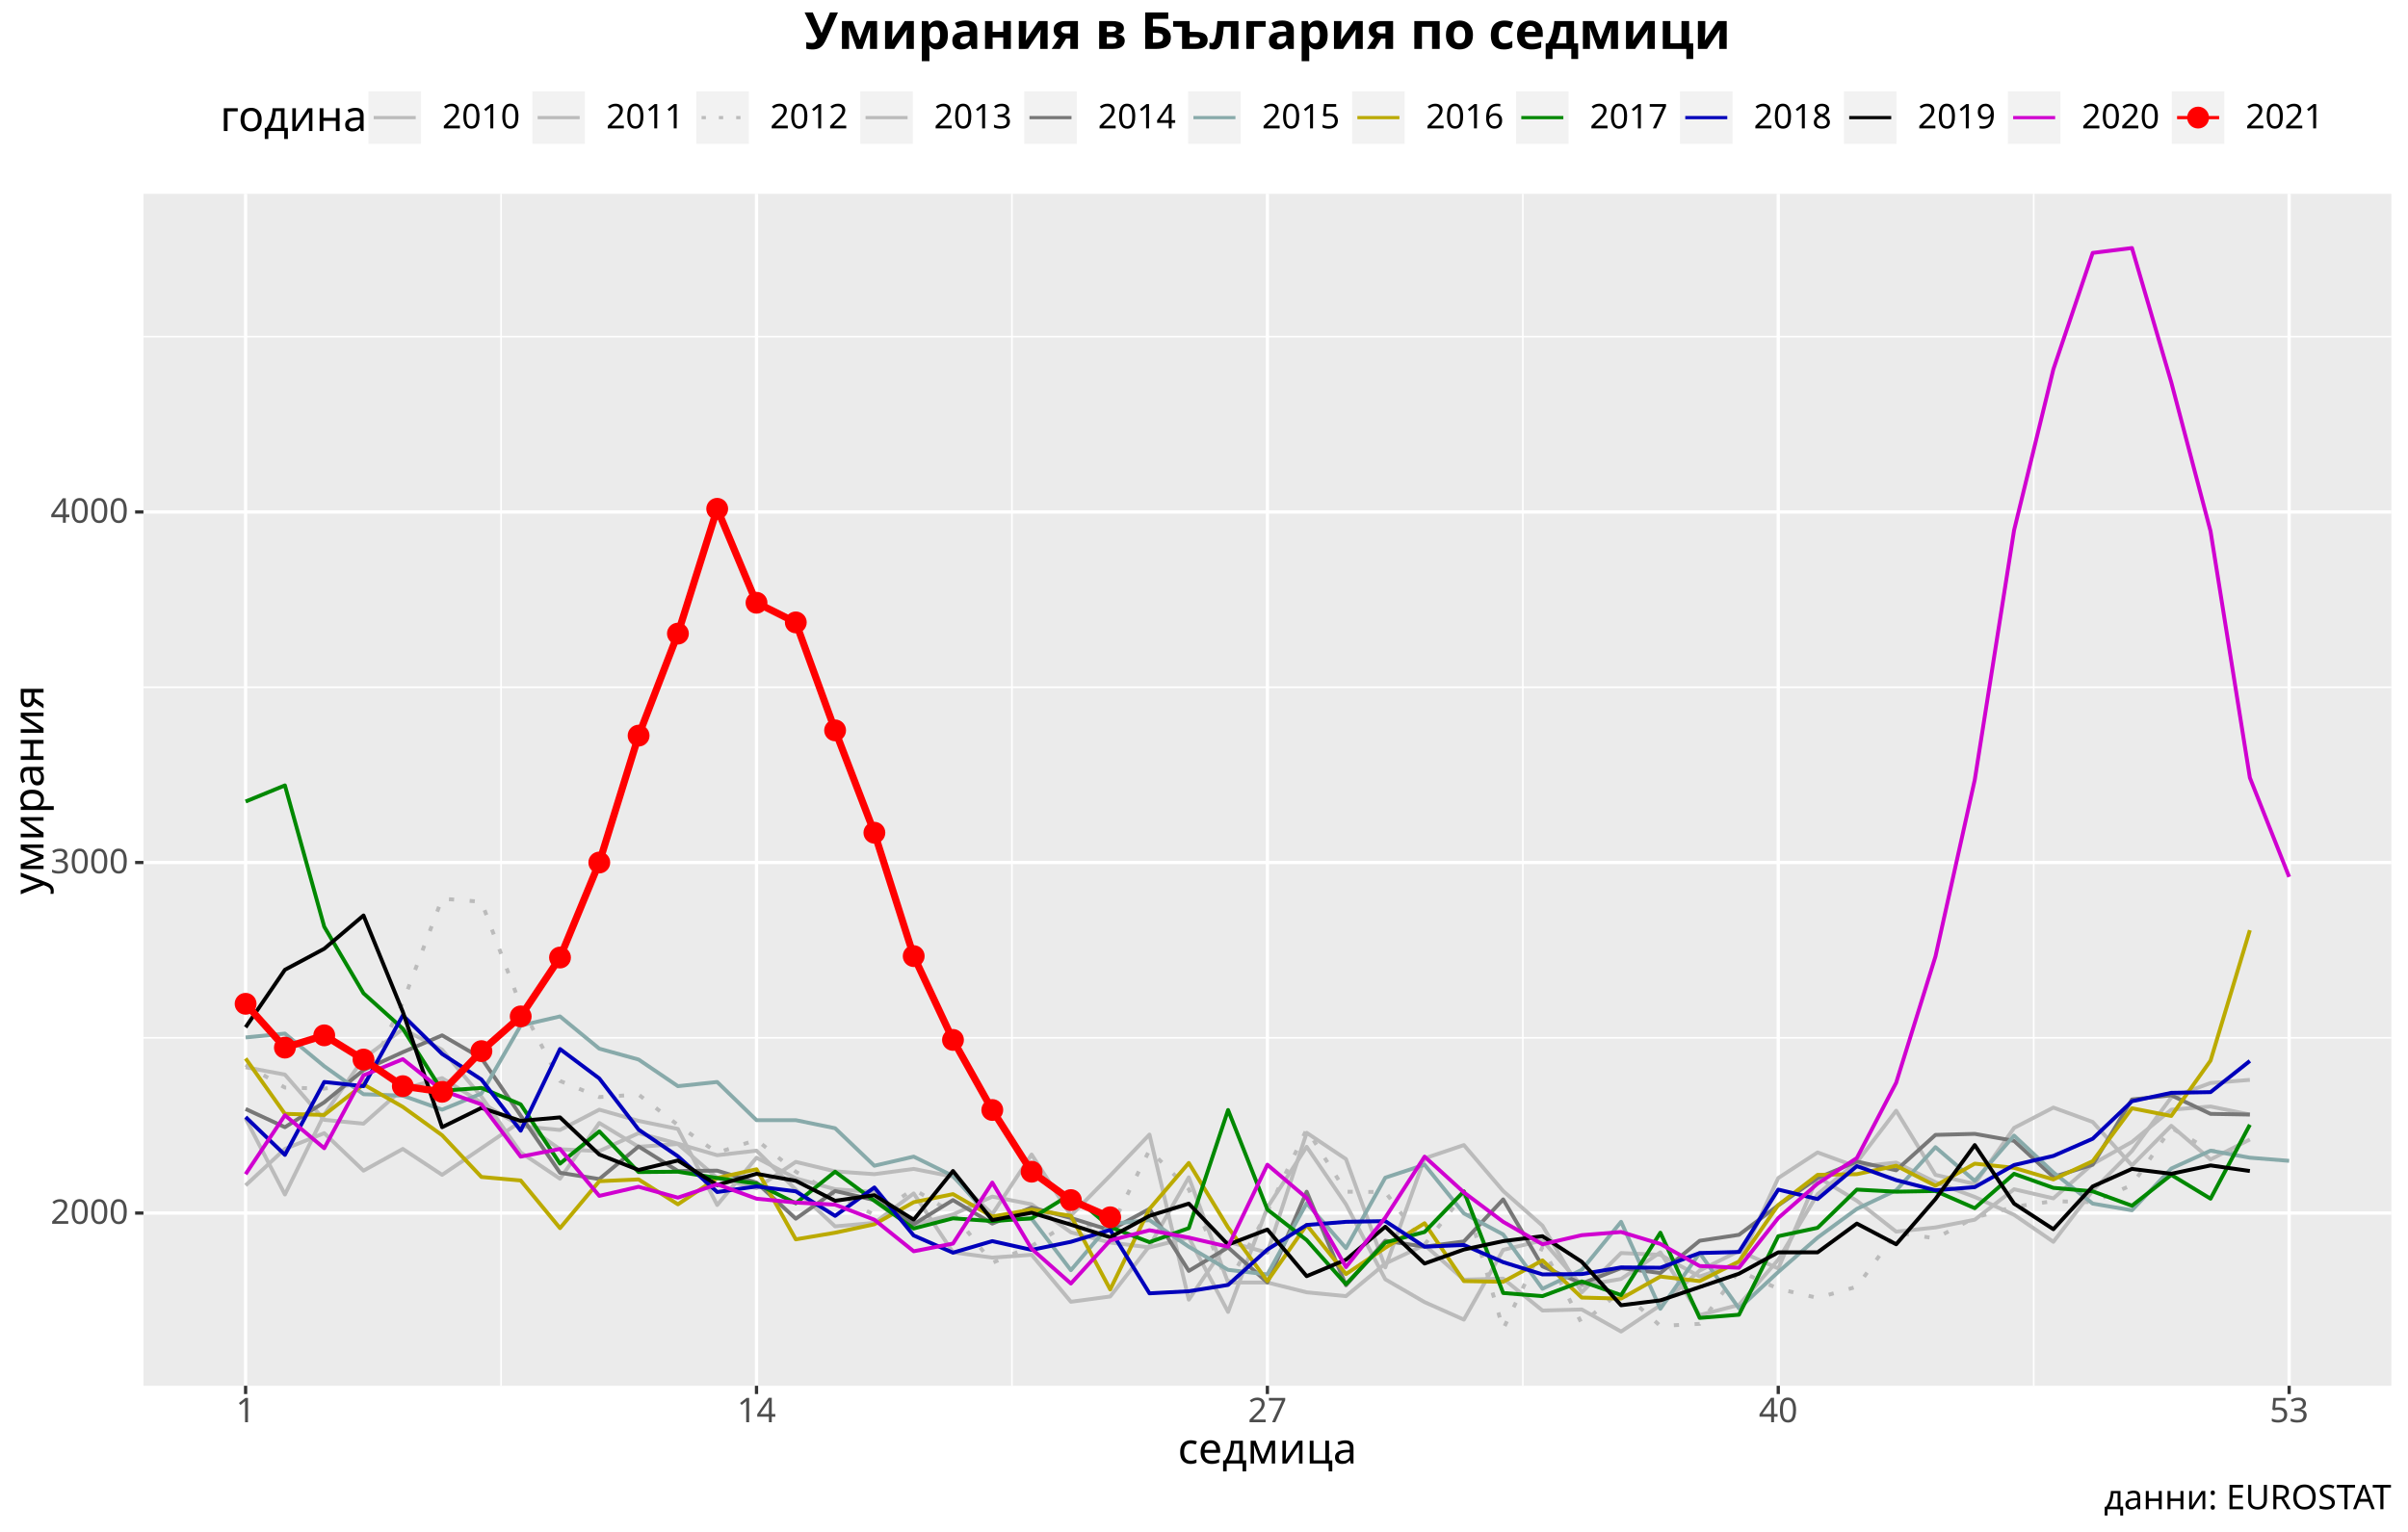
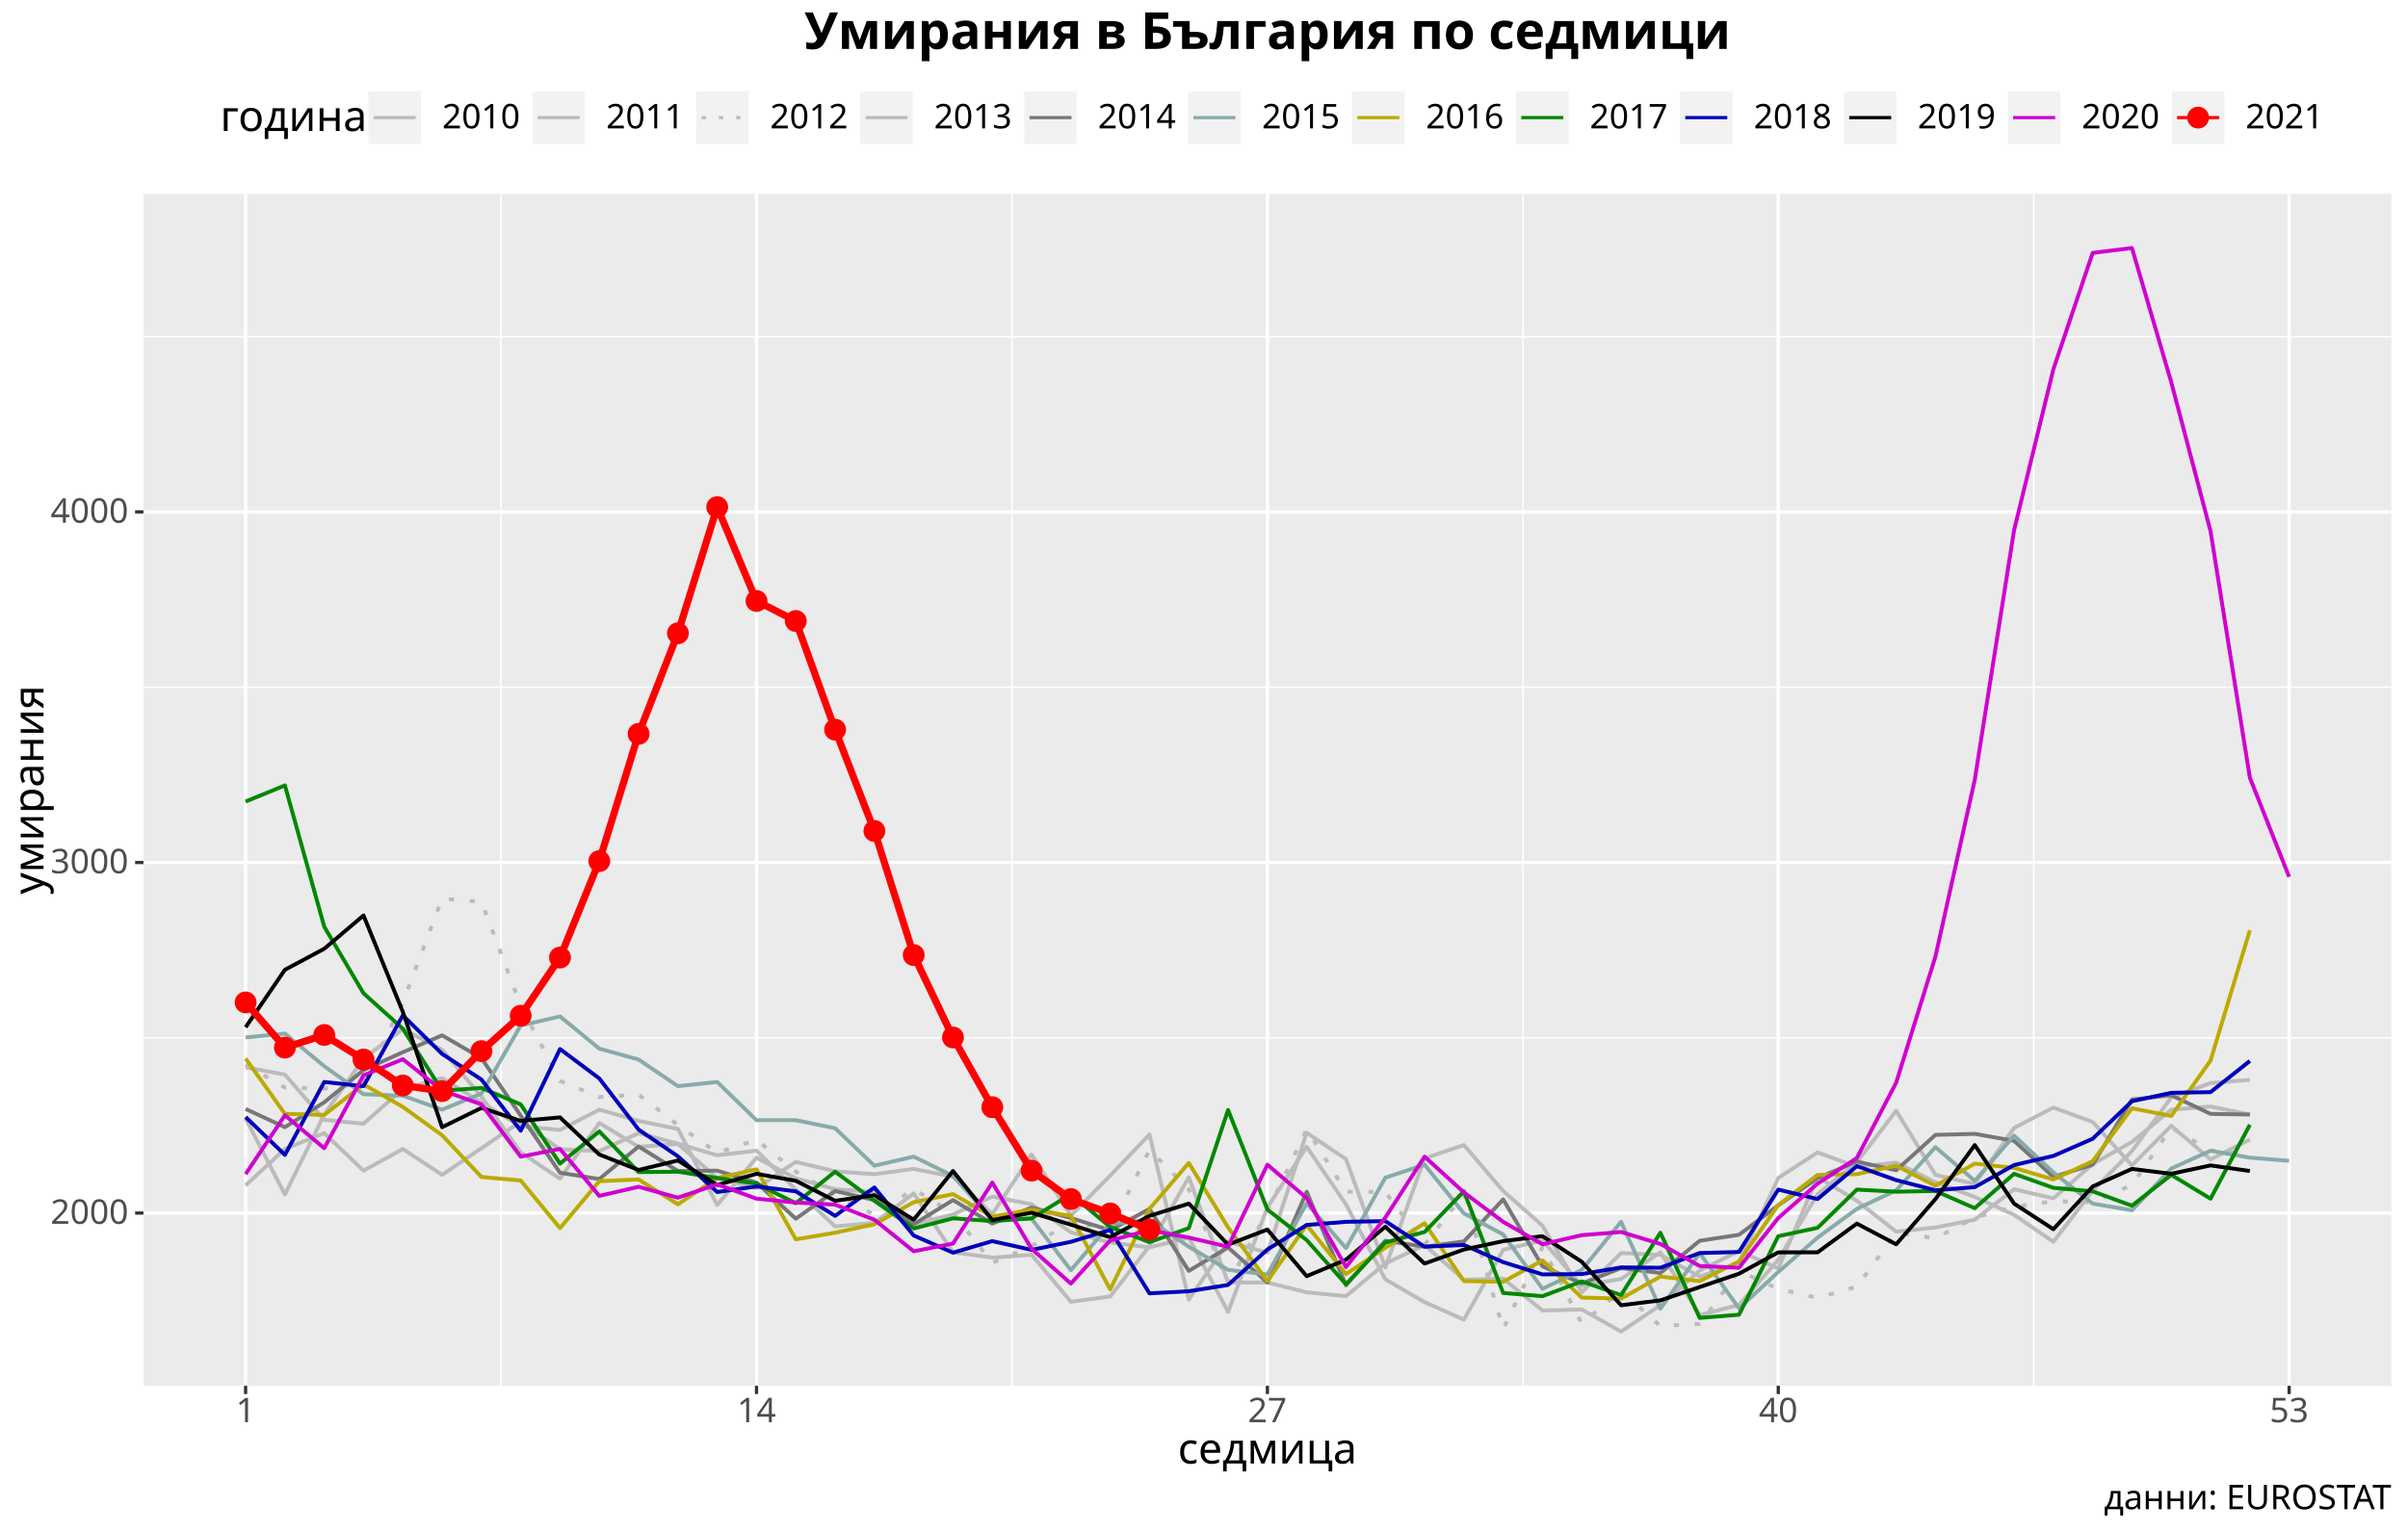
<svg xmlns="http://www.w3.org/2000/svg" class="svglite" viewBox="0 0 792.00 504.00">
  <defs>
    <style type="text/css">
    .svglite line, .svglite polyline, .svglite polygon, .svglite path, .svglite rect, .svglite circle {
      fill: none;
      stroke: #000000;
      stroke-linecap: round;
      stroke-linejoin: round;
      stroke-miterlimit: 10.00;
    }
  </style>
  </defs>
  <rect width="100%" height="100%" style="stroke: none; fill: #FFFFFF;" />
  <defs>
    <clipPath id="cpMC4wMHw3OTIuMDB8MC4wMHw1MDQuMDA=">
      <rect x="0.00" y="0.00" width="792.00" height="504.00" />
    </clipPath>
  </defs>
  <g clip-path="url(#cpMC4wMHw3OTIuMDB8MC4wMHw1MDQuMDA=)">
    <rect x="-0" y="-0" width="792.00" height="504.00" style="stroke-width: 1.07; stroke: #FFFFFF; fill: #FFFFFF;" />
  </g>
  <defs>
    <clipPath id="cpNDcuMTh8Nzg2LjUyfDYzLjc3fDQ1NS45MQ==">
      <rect x="47.18" y="63.77" width="739.34" height="392.14" />
    </clipPath>
  </defs>
  <g clip-path="url(#cpNDcuMTh8Nzg2LjUyfDYzLjc3fDQ1NS45MQ==)">
    <rect x="47.18" y="63.77" width="739.34" height="392.14" style="stroke-width: 1.07; stroke: none; fill: #EBEBEB;" />
    <polyline points="47.18,341.44 786.52,341.44 " style="stroke-width: 0.53; stroke: #FFFFFF; stroke-linecap: butt;" />
    <polyline points="47.18,226.11 786.52,226.11 " style="stroke-width: 0.53; stroke: #FFFFFF; stroke-linecap: butt;" />
    <polyline points="47.18,110.77 786.52,110.77 " style="stroke-width: 0.53; stroke: #FFFFFF; stroke-linecap: butt;" />
    <polyline points="164.80,455.91 164.80,63.77 " style="stroke-width: 0.53; stroke: #FFFFFF; stroke-linecap: butt;" />
    <polyline points="332.83,455.91 332.83,63.77 " style="stroke-width: 0.53; stroke: #FFFFFF; stroke-linecap: butt;" />
    <polyline points="500.87,455.91 500.87,63.77 " style="stroke-width: 0.53; stroke: #FFFFFF; stroke-linecap: butt;" />
    <polyline points="668.90,455.91 668.90,63.77 " style="stroke-width: 0.53; stroke: #FFFFFF; stroke-linecap: butt;" />
    <polyline points="47.18,399.10 786.52,399.10 " style="stroke-width: 1.07; stroke: #FFFFFF; stroke-linecap: butt;" />
    <polyline points="47.18,283.77 786.52,283.77 " style="stroke-width: 1.07; stroke: #FFFFFF; stroke-linecap: butt;" />
    <polyline points="47.18,168.44 786.52,168.44 " style="stroke-width: 1.07; stroke: #FFFFFF; stroke-linecap: butt;" />
    <polyline points="80.78,455.91 80.78,63.77 " style="stroke-width: 1.07; stroke: #FFFFFF; stroke-linecap: butt;" />
    <polyline points="248.82,455.91 248.82,63.77 " style="stroke-width: 1.07; stroke: #FFFFFF; stroke-linecap: butt;" />
    <polyline points="416.85,455.91 416.85,63.77 " style="stroke-width: 1.07; stroke: #FFFFFF; stroke-linecap: butt;" />
    <polyline points="584.88,455.91 584.88,63.77 " style="stroke-width: 1.07; stroke: #FFFFFF; stroke-linecap: butt;" />
    <polyline points="752.91,455.91 752.91,63.77 " style="stroke-width: 1.07; stroke: #FFFFFF; stroke-linecap: butt;" />
    <polyline points="80.78,367.96 93.71,392.99 106.64,366.69 119.56,348.24 132.49,338.55 145.41,345.36 158.34,360.81 171.26,379.15 184.19,387.80 197.11,369.46 210.04,377.30 222.97,376.38 235.89,387.57 248.82,390.91 261.74,382.26 274.67,385.38 287.59,386.30 300.52,384.57 313.44,387.11 326.37,399.45 339.30,379.84 352.22,399.91 365.15,386.76 378.07,373.27 391.00,427.59 403.92,408.56 416.85,412.13 429.77,372.69 442.70,381.34 455.63,416.98 468.55,381.11 481.48,376.73 494.40,391.84 507.33,403.25 520.25,425.17 533.18,412.25 546.10,412.83 559.03,419.98 571.96,415.48 584.88,387.57 597.81,379.15 610.73,383.88 623.66,382.49 636.58,388.95 649.51,393.80 662.44,399.68 675.36,408.56 688.29,391.72 701.21,378.69 714.14,361.04 727.06,356.31 739.99,355.28 " style="stroke-width: 1.28; stroke: #BBBBBB; stroke-linecap: butt;" />
    <polyline points="80.78,351.12 93.71,353.55 106.64,368.42 119.56,369.69 132.49,358.27 145.41,354.70 158.34,362.77 171.26,370.50 184.19,371.77 197.11,365.08 210.04,368.77 222.97,371.42 235.89,396.45 248.82,380.88 261.74,387.68 274.67,391.26 287.59,392.18 300.52,402.91 313.44,399.56 326.37,393.68 339.30,396.22 352.22,405.44 365.15,408.79 378.07,410.40 391.00,407.17 403.92,431.62 416.85,397.26 429.77,377.30 442.70,396.22 455.63,420.90 468.55,428.40 481.48,434.16 494.40,411.21 507.33,408.10 520.25,422.97 533.18,420.78 546.10,412.02 559.03,432.66 571.96,429.32 584.88,414.44 597.81,392.87 610.73,382.38 623.66,365.42 636.58,386.53 649.51,389.53 662.44,371.08 675.36,364.39 688.29,369.12 701.21,383.42 714.14,370.38 727.06,381.46 739.99,374.88 " style="stroke-width: 1.28; stroke: #BBBBBB; stroke-linecap: butt;" />
    <polyline points="80.78,350.32 93.71,357.81 106.64,358.16 119.56,356.43 132.49,329.79 145.41,295.65 158.34,296.69 171.26,330.83 184.19,355.62 197.11,360.93 210.04,360.12 222.97,370.15 235.89,379.26 248.82,375.00 261.74,385.49 274.67,392.99 287.59,399.68 300.52,391.26 313.44,399.10 326.37,415.48 339.30,409.94 352.22,401.98 365.15,404.41 378.07,378.34 391.00,391.26 403.92,422.40 416.85,398.64 429.77,371.54 442.70,392.07 455.63,392.18 468.55,409.48 481.48,392.87 494.40,437.28 507.33,410.29 520.25,435.43 533.18,424.70 546.10,436.24 559.03,435.55 571.96,418.13 584.88,424.01 597.81,427.01 610.73,423.32 623.66,405.56 636.58,407.41 649.51,400.60 662.44,397.03 675.36,395.18 688.29,395.53 701.21,389.87 714.14,371.08 727.06,378.57 739.99,379.73 " style="stroke-width: 1.28; stroke: #BBBBBB; stroke-dasharray: 1.71,5.12; stroke-linecap: butt;" />
    <polyline points="80.78,389.99 93.71,378.00 106.64,372.81 119.56,385.15 132.49,378.00 145.41,386.53 158.34,377.77 171.26,369.00 184.19,378.11 197.11,378.69 210.04,372.81 222.97,376.27 235.89,380.07 248.82,378.57 261.74,391.37 274.67,403.48 287.59,402.33 300.52,392.64 313.44,412.02 326.37,413.75 339.30,412.83 352.22,428.28 365.15,426.55 378.07,409.94 391.00,387.34 403.92,421.94 416.85,421.94 429.77,425.17 442.70,426.43 455.63,415.71 468.55,409.60 481.48,421.01 494.40,420.67 507.33,431.16 520.25,430.82 533.18,438.08 546.10,429.43 559.03,418.02 571.96,411.56 584.88,417.32 597.81,387.22 610.73,395.06 623.66,405.21 636.58,403.83 649.51,401.29 662.44,391.26 675.36,394.26 688.29,382.96 701.21,375.69 714.14,365.08 727.06,364.04 739.99,366.69 " style="stroke-width: 1.28; stroke: #BBBBBB; stroke-linecap: butt;" />
    <polyline points="80.78,364.85 93.71,370.85 106.64,362.66 119.56,352.05 132.49,346.16 145.41,340.63 158.34,348.13 171.26,367.04 184.19,385.84 197.11,387.91 210.04,377.19 222.97,385.26 235.89,385.15 248.82,389.07 261.74,400.95 274.67,391.84 287.59,394.83 300.52,402.79 313.44,394.83 326.37,402.56 339.30,397.26 352.22,400.72 365.15,404.75 378.07,397.72 391.00,418.13 403.92,410.40 416.85,421.94 429.77,392.07 442.70,422.86 455.63,408.21 468.55,410.17 481.48,408.44 494.40,394.60 507.33,416.63 520.25,422.28 533.18,417.21 546.10,418.82 559.03,408.21 571.96,406.25 584.88,396.56 597.81,387.57 610.73,382.15 623.66,385.03 636.58,373.38 649.51,373.04 662.44,375.34 675.36,387.22 688.29,383.19 701.21,361.73 714.14,360.35 727.06,366.46 739.99,366.69 " style="stroke-width: 1.28; stroke: #777777; stroke-linecap: butt;" />
    <polyline points="80.78,341.32 93.71,340.05 106.64,350.78 119.56,360.00 132.49,360.47 145.41,365.08 158.34,359.77 171.26,337.40 184.19,334.40 197.11,345.01 210.04,348.59 222.97,357.35 235.89,355.97 248.82,368.54 261.74,368.54 274.67,371.19 287.59,383.53 300.52,380.53 313.44,386.88 326.37,401.29 339.30,400.95 352.22,417.90 365.15,402.68 378.07,401.41 391.00,410.17 403.92,417.78 416.85,419.28 429.77,395.87 442.70,410.63 455.63,387.45 468.55,383.19 481.48,399.22 494.40,406.14 507.33,424.01 520.25,417.78 533.18,401.98 546.10,430.59 559.03,412.25 571.96,430.47 584.88,418.48 597.81,407.17 610.73,397.72 623.66,391.60 636.58,377.42 649.51,388.49 662.44,373.61 675.36,385.72 688.29,395.99 701.21,398.18 714.14,384.45 727.06,378.57 739.99,380.88 752.91,381.92 " style="stroke-width: 1.28; stroke: #88AAAA; stroke-linecap: butt;" />
    <polyline points="80.78,348.24 93.71,366.46 106.64,366.81 119.56,356.78 132.49,364.16 145.41,373.50 158.34,387.22 171.26,388.38 184.19,404.06 197.11,388.61 210.04,388.03 222.97,396.22 235.89,387.57 248.82,384.69 261.74,407.75 274.67,405.56 287.59,402.79 300.52,395.53 313.44,392.87 326.37,400.25 339.30,397.95 352.22,400.02 365.15,424.24 378.07,397.72 391.00,382.61 403.92,403.83 416.85,421.48 429.77,403.02 442.70,419.17 455.63,410.52 468.55,402.45 481.48,421.48 494.40,421.71 507.33,414.67 520.25,426.90 533.18,427.24 546.10,419.98 559.03,421.48 571.96,415.02 584.88,396.45 597.81,386.53 610.73,386.30 623.66,383.53 636.58,390.11 649.51,382.84 662.44,384.22 675.36,388.03 688.29,382.03 701.21,364.62 714.14,367.15 727.06,348.93 739.99,306.03 " style="stroke-width: 1.28; stroke: #BBAA00; stroke-linecap: butt;" />
    <polyline points="80.78,263.70 93.71,258.40 106.64,304.88 119.56,326.79 132.49,338.44 145.41,358.85 158.34,357.93 171.26,363.35 184.19,382.84 197.11,372.23 210.04,385.61 222.97,385.49 235.89,387.57 248.82,389.41 261.74,395.87 274.67,385.49 287.59,395.06 300.52,404.18 313.44,400.83 326.37,401.75 339.30,400.83 352.22,392.87 365.15,403.71 378.07,408.67 391.00,404.06 403.92,365.19 416.85,397.95 429.77,407.98 442.70,422.51 455.63,408.79 468.55,405.33 481.48,391.95 494.40,425.40 507.33,426.43 520.25,421.59 533.18,426.09 546.10,405.56 559.03,433.59 571.96,432.55 584.88,406.71 597.81,403.95 610.73,391.37 623.66,392.07 636.58,391.84 649.51,397.49 662.44,386.18 675.36,390.80 688.29,391.95 701.21,396.68 714.14,386.53 727.06,394.37 739.99,370.04 " style="stroke-width: 1.28; stroke: #008800; stroke-linecap: butt;" />
    <polyline points="80.78,367.50 93.71,379.96 106.64,355.97 119.56,357.35 132.49,334.05 145.41,346.74 158.34,355.16 171.26,372.00 184.19,345.13 197.11,354.81 210.04,371.65 222.97,380.42 235.89,392.18 248.82,390.34 261.74,391.95 274.67,400.02 287.59,390.68 300.52,406.48 313.44,412.13 326.37,408.33 339.30,411.21 352.22,408.56 365.15,404.64 378.07,425.51 391.00,424.82 403.92,422.74 416.85,411.10 429.77,403.02 442.70,401.98 455.63,401.75 468.55,410.17 481.48,409.60 494.40,415.25 507.33,419.28 520.25,419.17 533.18,416.98 546.10,417.09 559.03,412.25 571.96,411.90 584.88,391.37 597.81,394.49 610.73,383.65 623.66,388.26 636.58,391.60 649.51,390.57 662.44,383.30 675.36,380.30 688.29,374.65 701.21,362.31 714.14,359.54 727.06,359.31 739.99,349.05 " style="stroke-width: 1.28; stroke: #0000BB; stroke-linecap: butt;" />
    <polyline points="80.78,337.98 93.71,319.06 106.64,312.14 119.56,301.19 132.49,332.90 145.41,370.85 158.34,364.50 171.26,368.77 184.19,367.62 197.11,379.84 210.04,384.92 222.97,381.80 235.89,389.87 248.82,386.18 261.74,388.49 274.67,395.06 287.59,393.22 300.52,401.29 313.44,385.26 326.37,401.41 339.30,398.99 352.22,402.91 365.15,407.06 378.07,400.02 391.00,395.99 403.92,409.48 416.85,404.52 429.77,419.86 442.70,414.44 455.63,403.60 468.55,415.71 481.48,411.10 494.40,408.33 507.33,406.71 520.25,415.13 533.18,429.43 546.10,427.82 559.03,423.44 571.96,419.05 584.88,412.02 597.81,412.02 610.73,402.56 623.66,409.37 636.58,394.49 649.51,376.73 662.44,395.99 675.36,404.41 688.29,390.34 701.21,384.57 714.14,386.18 727.06,383.42 739.99,385.26 " style="stroke-width: 1.28; stroke-linecap: butt;" />
    <polyline points="80.78,386.30 93.71,366.92 106.64,377.77 119.56,353.78 132.49,348.47 145.41,358.74 158.34,363.35 171.26,380.53 184.19,378.00 197.11,393.45 210.04,390.45 222.97,394.03 235.89,389.64 248.82,394.37 261.74,395.64 274.67,396.33 287.59,401.29 300.52,411.67 313.44,409.14 326.37,389.07 339.30,410.87 352.22,422.28 365.15,408.10 378.07,404.75 391.00,407.17 403.92,410.17 416.85,383.19 429.77,394.14 442.70,416.86 455.63,400.60 468.55,380.53 481.48,392.30 494.40,401.98 507.33,409.37 520.25,406.37 533.18,405.33 546.10,409.25 559.03,416.52 571.96,417.09 584.88,400.72 597.81,389.41 610.73,380.99 623.66,356.20 636.58,314.68 649.51,256.55 662.44,174.44 675.36,121.50 688.29,83.21 701.21,81.60 714.14,125.77 727.06,174.78 739.99,255.86 752.91,288.50 " style="stroke-width: 1.28; stroke: #D000D0; stroke-linecap: butt;" />
-     <polyline points="80.78,330.25 93.71,344.67 106.64,340.63 119.56,348.59 132.49,357.35 145.41,359.20 158.34,345.82 171.26,334.40 184.19,315.03 197.11,283.77 210.04,242.02 222.97,208.46 235.89,167.40 248.82,198.31 261.74,204.77 274.67,240.29 287.59,273.97 300.52,314.56 313.44,342.13 326.37,365.19 339.30,385.49 352.22,394.83 365.15,400.49 " style="stroke-width: 2.35; stroke: #FF0000; stroke-linecap: butt;" />
-     <circle cx="80.78" cy="330.25" r="3.24" style="stroke-width: 0.71; stroke: #FF0000; fill: #FF0000;" />
+     <polyline points="80.78,329.79 93.71,344.67 106.64,340.51 119.56,348.59 132.49,357.12 145.41,358.97 158.34,345.82 171.26,334.17 184.19,315.03 197.11,283.31 210.04,241.44 222.97,208.34 235.89,166.83 248.82,197.73 261.74,204.31 274.67,240.06 287.59,273.39 300.52,314.22 313.44,341.32 326.37,364.27 339.30,385.15 352.22,394.49 365.15,399.22 378.07,404.52 " style="stroke-width: 2.35; stroke: #FF0000; stroke-linecap: butt;" />
+     <circle cx="80.78" cy="329.79" r="3.24" style="stroke-width: 0.71; stroke: #FF0000; fill: #FF0000;" />
    <circle cx="93.71" cy="344.67" r="3.24" style="stroke-width: 0.71; stroke: #FF0000; fill: #FF0000;" />
-     <circle cx="106.64" cy="340.63" r="3.24" style="stroke-width: 0.71; stroke: #FF0000; fill: #FF0000;" />
+     <circle cx="106.64" cy="340.51" r="3.24" style="stroke-width: 0.71; stroke: #FF0000; fill: #FF0000;" />
    <circle cx="119.56" cy="348.59" r="3.24" style="stroke-width: 0.71; stroke: #FF0000; fill: #FF0000;" />
-     <circle cx="132.49" cy="357.35" r="3.24" style="stroke-width: 0.71; stroke: #FF0000; fill: #FF0000;" />
-     <circle cx="145.41" cy="359.20" r="3.24" style="stroke-width: 0.71; stroke: #FF0000; fill: #FF0000;" />
+     <circle cx="132.49" cy="357.12" r="3.24" style="stroke-width: 0.71; stroke: #FF0000; fill: #FF0000;" />
+     <circle cx="145.41" cy="358.97" r="3.24" style="stroke-width: 0.71; stroke: #FF0000; fill: #FF0000;" />
    <circle cx="158.34" cy="345.82" r="3.24" style="stroke-width: 0.71; stroke: #FF0000; fill: #FF0000;" />
-     <circle cx="171.26" cy="334.40" r="3.24" style="stroke-width: 0.71; stroke: #FF0000; fill: #FF0000;" />
+     <circle cx="171.26" cy="334.17" r="3.24" style="stroke-width: 0.71; stroke: #FF0000; fill: #FF0000;" />
    <circle cx="184.19" cy="315.03" r="3.24" style="stroke-width: 0.71; stroke: #FF0000; fill: #FF0000;" />
-     <circle cx="197.11" cy="283.77" r="3.24" style="stroke-width: 0.71; stroke: #FF0000; fill: #FF0000;" />
-     <circle cx="210.04" cy="242.02" r="3.24" style="stroke-width: 0.71; stroke: #FF0000; fill: #FF0000;" />
-     <circle cx="222.97" cy="208.46" r="3.24" style="stroke-width: 0.71; stroke: #FF0000; fill: #FF0000;" />
-     <circle cx="235.89" cy="167.40" r="3.24" style="stroke-width: 0.71; stroke: #FF0000; fill: #FF0000;" />
-     <circle cx="248.82" cy="198.31" r="3.24" style="stroke-width: 0.71; stroke: #FF0000; fill: #FF0000;" />
-     <circle cx="261.74" cy="204.77" r="3.24" style="stroke-width: 0.71; stroke: #FF0000; fill: #FF0000;" />
-     <circle cx="274.67" cy="240.29" r="3.24" style="stroke-width: 0.71; stroke: #FF0000; fill: #FF0000;" />
-     <circle cx="287.59" cy="273.97" r="3.24" style="stroke-width: 0.71; stroke: #FF0000; fill: #FF0000;" />
-     <circle cx="300.52" cy="314.56" r="3.24" style="stroke-width: 0.71; stroke: #FF0000; fill: #FF0000;" />
-     <circle cx="313.44" cy="342.13" r="3.24" style="stroke-width: 0.71; stroke: #FF0000; fill: #FF0000;" />
-     <circle cx="326.37" cy="365.19" r="3.24" style="stroke-width: 0.71; stroke: #FF0000; fill: #FF0000;" />
-     <circle cx="339.30" cy="385.49" r="3.24" style="stroke-width: 0.71; stroke: #FF0000; fill: #FF0000;" />
-     <circle cx="352.22" cy="394.83" r="3.24" style="stroke-width: 0.71; stroke: #FF0000; fill: #FF0000;" />
-     <circle cx="365.15" cy="400.49" r="3.24" style="stroke-width: 0.71; stroke: #FF0000; fill: #FF0000;" />
+     <circle cx="197.11" cy="283.31" r="3.24" style="stroke-width: 0.71; stroke: #FF0000; fill: #FF0000;" />
+     <circle cx="210.04" cy="241.44" r="3.24" style="stroke-width: 0.71; stroke: #FF0000; fill: #FF0000;" />
+     <circle cx="222.97" cy="208.34" r="3.24" style="stroke-width: 0.71; stroke: #FF0000; fill: #FF0000;" />
+     <circle cx="235.89" cy="166.83" r="3.24" style="stroke-width: 0.71; stroke: #FF0000; fill: #FF0000;" />
+     <circle cx="248.82" cy="197.73" r="3.24" style="stroke-width: 0.71; stroke: #FF0000; fill: #FF0000;" />
+     <circle cx="261.74" cy="204.31" r="3.24" style="stroke-width: 0.71; stroke: #FF0000; fill: #FF0000;" />
+     <circle cx="274.67" cy="240.06" r="3.24" style="stroke-width: 0.71; stroke: #FF0000; fill: #FF0000;" />
+     <circle cx="287.59" cy="273.39" r="3.24" style="stroke-width: 0.71; stroke: #FF0000; fill: #FF0000;" />
+     <circle cx="300.52" cy="314.22" r="3.24" style="stroke-width: 0.71; stroke: #FF0000; fill: #FF0000;" />
+     <circle cx="313.44" cy="341.32" r="3.24" style="stroke-width: 0.71; stroke: #FF0000; fill: #FF0000;" />
+     <circle cx="326.37" cy="364.27" r="3.24" style="stroke-width: 0.71; stroke: #FF0000; fill: #FF0000;" />
+     <circle cx="339.30" cy="385.15" r="3.24" style="stroke-width: 0.71; stroke: #FF0000; fill: #FF0000;" />
+     <circle cx="352.22" cy="394.49" r="3.24" style="stroke-width: 0.71; stroke: #FF0000; fill: #FF0000;" />
+     <circle cx="365.15" cy="399.22" r="3.24" style="stroke-width: 0.71; stroke: #FF0000; fill: #FF0000;" />
+     <circle cx="378.07" cy="404.52" r="3.24" style="stroke-width: 0.71; stroke: #FF0000; fill: #FF0000;" />
  </g>
  <g clip-path="url(#cpMC4wMHw3OTIuMDB8MC4wMHw1MDQuMDA=)">
    <text x="42.25" y="402.64" text-anchor="end" style="font-size: 11.20px; fill: #4D4D4D; font-family: Calibri;" textLength="22.69px" lengthAdjust="spacingAndGlyphs">2000</text>
    <text x="42.25" y="287.31" text-anchor="end" style="font-size: 11.20px; fill: #4D4D4D; font-family: Calibri;" textLength="22.69px" lengthAdjust="spacingAndGlyphs">3000</text>
    <text x="42.25" y="171.98" text-anchor="end" style="font-size: 11.20px; fill: #4D4D4D; font-family: Calibri;" textLength="22.69px" lengthAdjust="spacingAndGlyphs">4000</text>
    <polyline points="44.44,399.10 47.18,399.10 " style="stroke-width: 1.07; stroke: #333333; stroke-linecap: butt;" />
    <polyline points="44.44,283.77 47.18,283.77 " style="stroke-width: 1.07; stroke: #333333; stroke-linecap: butt;" />
    <polyline points="44.44,168.44 47.18,168.44 " style="stroke-width: 1.07; stroke: #333333; stroke-linecap: butt;" />
    <polyline points="80.78,458.65 80.78,455.91 " style="stroke-width: 1.07; stroke: #333333; stroke-linecap: butt;" />
    <polyline points="248.82,458.65 248.82,455.91 " style="stroke-width: 1.07; stroke: #333333; stroke-linecap: butt;" />
    <polyline points="416.85,458.65 416.85,455.91 " style="stroke-width: 1.07; stroke: #333333; stroke-linecap: butt;" />
    <polyline points="584.88,458.65 584.88,455.91 " style="stroke-width: 1.07; stroke: #333333; stroke-linecap: butt;" />
    <polyline points="752.91,458.65 752.91,455.91 " style="stroke-width: 1.07; stroke: #333333; stroke-linecap: butt;" />
    <text x="80.78" y="467.91" text-anchor="middle" style="font-size: 11.20px; fill: #4D4D4D; font-family: Calibri;" textLength="5.67px" lengthAdjust="spacingAndGlyphs">1</text>
    <text x="248.82" y="467.91" text-anchor="middle" style="font-size: 11.20px; fill: #4D4D4D; font-family: Calibri;" textLength="11.35px" lengthAdjust="spacingAndGlyphs">14</text>
    <text x="416.85" y="467.91" text-anchor="middle" style="font-size: 11.20px; fill: #4D4D4D; font-family: Calibri;" textLength="11.35px" lengthAdjust="spacingAndGlyphs">27</text>
    <text x="584.88" y="467.91" text-anchor="middle" style="font-size: 11.20px; fill: #4D4D4D; font-family: Calibri;" textLength="11.35px" lengthAdjust="spacingAndGlyphs">40</text>
    <text x="752.91" y="467.91" text-anchor="middle" style="font-size: 11.20px; fill: #4D4D4D; font-family: Calibri;" textLength="11.35px" lengthAdjust="spacingAndGlyphs">53</text>
    <text x="416.85" y="481.49" text-anchor="middle" style="font-size: 14.00px; font-family: Calibri;" textLength="52.01px" lengthAdjust="spacingAndGlyphs">седмица</text>
    <text transform="translate(14.32,259.84) rotate(-90)" text-anchor="middle" style="font-size: 14.00px; font-family: Calibri;" textLength="59.11px" lengthAdjust="spacingAndGlyphs">умирания</text>
    <rect x="66.95" y="24.57" width="699.81" height="28.24" style="stroke-width: 1.07; stroke: none; fill: #FFFFFF;" />
    <text x="72.43" y="43.11" style="font-size: 14.00px; font-family: Calibri;" textLength="41.78px" lengthAdjust="spacingAndGlyphs">година</text>
    <rect x="121.18" y="30.05" width="17.28" height="17.28" style="stroke-width: 1.07; stroke: none; fill: #F2F2F2;" />
    <line x1="122.91" y1="38.69" x2="136.73" y2="38.69" style="stroke-width: 1.07; stroke: #BBBBBB; stroke-linecap: butt;" />
    <rect x="175.10" y="30.05" width="17.28" height="17.28" style="stroke-width: 1.07; stroke: none; fill: #F2F2F2;" />
    <line x1="176.83" y1="38.69" x2="190.66" y2="38.69" style="stroke-width: 1.07; stroke: #BBBBBB; stroke-linecap: butt;" />
    <rect x="229.03" y="30.05" width="17.28" height="17.28" style="stroke-width: 1.07; stroke: none; fill: #F2F2F2;" />
    <line x1="230.75" y1="38.69" x2="244.58" y2="38.69" style="stroke-width: 1.07; stroke: #BBBBBB; stroke-dasharray: 1.42,4.27; stroke-linecap: butt;" />
    <rect x="282.95" y="30.05" width="17.28" height="17.28" style="stroke-width: 1.07; stroke: none; fill: #F2F2F2;" />
    <line x1="284.68" y1="38.69" x2="298.50" y2="38.69" style="stroke-width: 1.07; stroke: #BBBBBB; stroke-linecap: butt;" />
    <rect x="336.87" y="30.05" width="17.28" height="17.28" style="stroke-width: 1.07; stroke: none; fill: #F2F2F2;" />
    <line x1="338.60" y1="38.69" x2="352.42" y2="38.69" style="stroke-width: 1.07; stroke: #777777; stroke-linecap: butt;" />
    <rect x="390.79" y="30.05" width="17.28" height="17.28" style="stroke-width: 1.07; stroke: none; fill: #F2F2F2;" />
    <line x1="392.52" y1="38.69" x2="406.34" y2="38.69" style="stroke-width: 1.07; stroke: #88AAAA; stroke-linecap: butt;" />
    <rect x="444.71" y="30.05" width="17.28" height="17.28" style="stroke-width: 1.07; stroke: none; fill: #F2F2F2;" />
    <line x1="446.44" y1="38.69" x2="460.27" y2="38.69" style="stroke-width: 1.07; stroke: #BBAA00; stroke-linecap: butt;" />
    <rect x="498.64" y="30.05" width="17.28" height="17.28" style="stroke-width: 1.07; stroke: none; fill: #F2F2F2;" />
    <line x1="500.36" y1="38.69" x2="514.19" y2="38.69" style="stroke-width: 1.07; stroke: #008800; stroke-linecap: butt;" />
    <rect x="552.56" y="30.05" width="17.28" height="17.28" style="stroke-width: 1.07; stroke: none; fill: #F2F2F2;" />
    <line x1="554.29" y1="38.69" x2="568.11" y2="38.69" style="stroke-width: 1.07; stroke: #0000BB; stroke-linecap: butt;" />
    <rect x="606.48" y="30.05" width="17.28" height="17.28" style="stroke-width: 1.07; stroke: none; fill: #F2F2F2;" />
    <line x1="608.21" y1="38.69" x2="622.03" y2="38.69" style="stroke-width: 1.07; stroke-linecap: butt;" />
    <rect x="660.40" y="30.05" width="17.28" height="17.28" style="stroke-width: 1.07; stroke: none; fill: #F2F2F2;" />
    <line x1="662.13" y1="38.69" x2="675.95" y2="38.69" style="stroke-width: 1.07; stroke: #D000D0; stroke-linecap: butt;" />
    <rect x="714.32" y="30.05" width="17.28" height="17.28" style="stroke-width: 1.07; stroke: none; fill: #F2F2F2;" />
    <line x1="716.05" y1="38.69" x2="729.88" y2="38.69" style="stroke-width: 1.07; stroke: #FF0000; stroke-linecap: butt;" />
    <circle cx="722.96" cy="38.69" r="3.24" style="stroke-width: 0.71; stroke: #FF0000; fill: #FF0000;" />
    <text x="145.44" y="42.23" style="font-size: 11.20px; font-family: Calibri;" textLength="22.69px" lengthAdjust="spacingAndGlyphs">2010</text>
    <text x="199.36" y="42.23" style="font-size: 11.20px; font-family: Calibri;" textLength="22.69px" lengthAdjust="spacingAndGlyphs">2011</text>
    <text x="253.28" y="42.23" style="font-size: 11.20px; font-family: Calibri;" textLength="22.69px" lengthAdjust="spacingAndGlyphs">2012</text>
    <text x="307.20" y="42.23" style="font-size: 11.20px; font-family: Calibri;" textLength="22.69px" lengthAdjust="spacingAndGlyphs">2013</text>
    <text x="361.12" y="42.23" style="font-size: 11.20px; font-family: Calibri;" textLength="22.69px" lengthAdjust="spacingAndGlyphs">2014</text>
    <text x="415.05" y="42.23" style="font-size: 11.20px; font-family: Calibri;" textLength="22.69px" lengthAdjust="spacingAndGlyphs">2015</text>
    <text x="468.97" y="42.23" style="font-size: 11.20px; font-family: Calibri;" textLength="22.69px" lengthAdjust="spacingAndGlyphs">2016</text>
    <text x="522.89" y="42.23" style="font-size: 11.20px; font-family: Calibri;" textLength="22.69px" lengthAdjust="spacingAndGlyphs">2017</text>
    <text x="576.81" y="42.23" style="font-size: 11.20px; font-family: Calibri;" textLength="22.69px" lengthAdjust="spacingAndGlyphs">2018</text>
    <text x="630.73" y="42.23" style="font-size: 11.20px; font-family: Calibri;" textLength="22.69px" lengthAdjust="spacingAndGlyphs">2019</text>
    <text x="684.66" y="42.23" style="font-size: 11.20px; font-family: Calibri;" textLength="22.69px" lengthAdjust="spacingAndGlyphs">2020</text>
    <text x="738.58" y="42.23" style="font-size: 11.20px; font-family: Calibri;" textLength="22.69px" lengthAdjust="spacingAndGlyphs">2021</text>
    <text x="416.85" y="16.10" text-anchor="middle" style="font-size: 16.80px; font-weight: bold; font-family: Calibri;" textLength="250.11px" lengthAdjust="spacingAndGlyphs">Умирания в България по седмици</text>
    <text x="786.52" y="496.53" text-anchor="end" style="font-size: 11.20px; font-family: Calibri;" textLength="82.91px" lengthAdjust="spacingAndGlyphs">данни: EUROSTAT</text>
  </g>
</svg>
